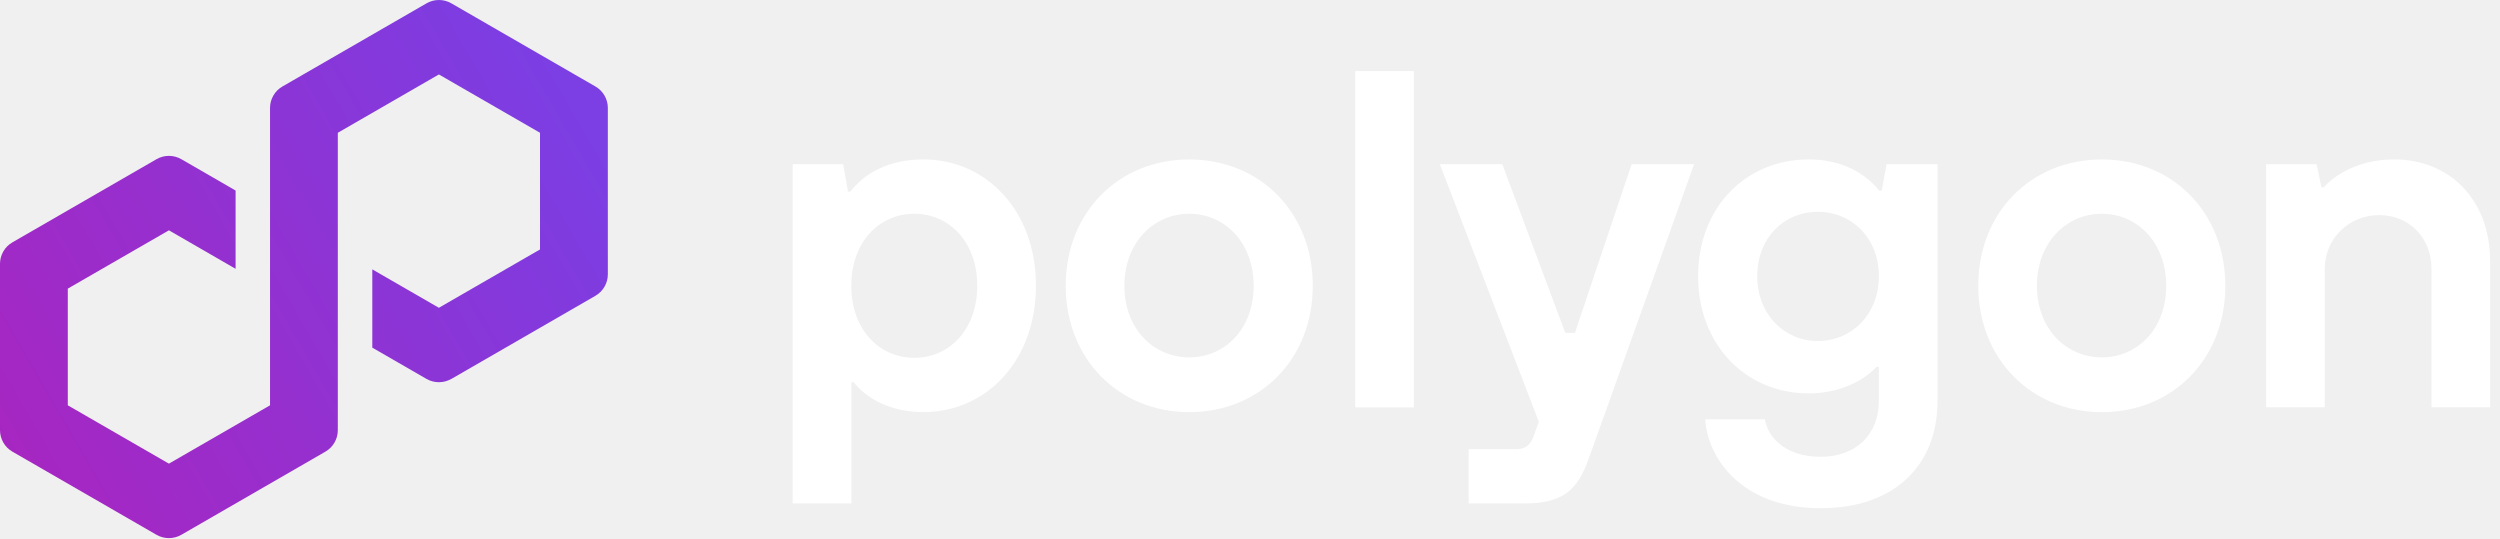
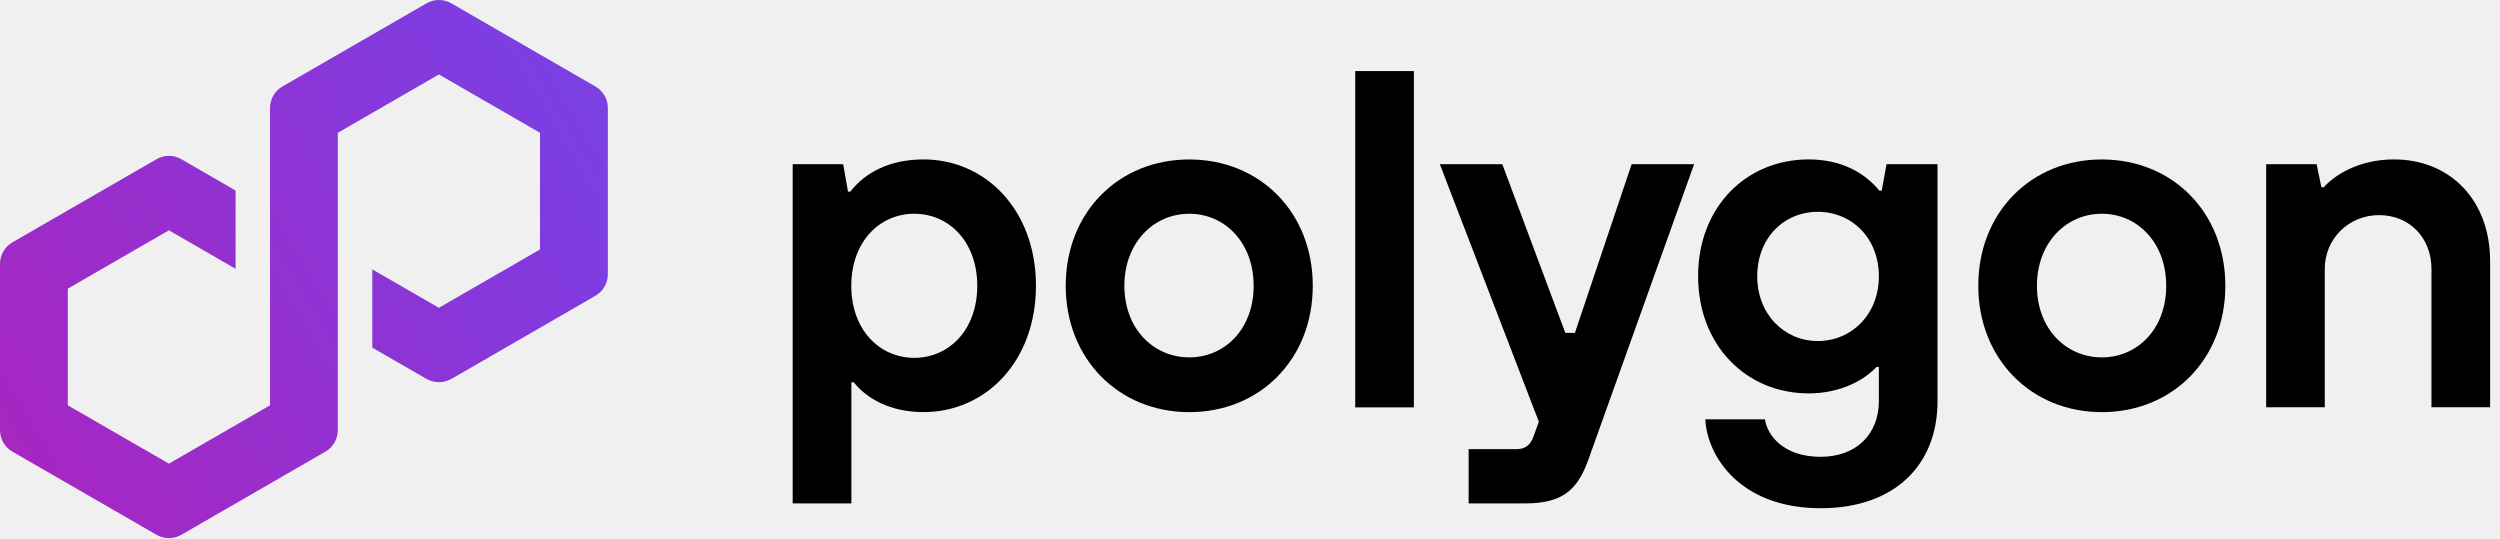
<svg xmlns="http://www.w3.org/2000/svg" width="223" height="48" viewBox="0 0 223 48" fill="none">
-   <path d="M70.707 44.905V14.649H75.21L75.639 17.091H75.854C77.141 15.418 79.328 14.22 82.372 14.22C87.945 14.22 92.406 18.763 92.406 25.489C92.406 32.215 87.949 36.759 82.372 36.759C79.37 36.759 77.271 35.514 76.156 34.102H75.942V44.901H70.71L70.707 44.905ZM87.171 25.493C87.171 21.55 84.64 19.066 81.553 19.066C78.466 19.066 75.934 21.55 75.934 25.493C75.934 29.436 78.466 31.92 81.553 31.92C84.64 31.92 87.171 29.436 87.171 25.493Z" fill="white" />
-   <path d="M95.062 25.493C95.062 18.936 99.777 14.224 106.081 14.224C112.385 14.224 117.099 18.936 117.099 25.493C117.099 32.05 112.385 36.763 106.081 36.763C99.777 36.763 95.062 32.005 95.062 25.493ZM111.826 25.493C111.826 21.635 109.252 19.066 106.081 19.066C102.91 19.066 100.294 21.639 100.294 25.493C100.294 29.348 102.91 31.878 106.081 31.878C109.252 31.878 111.826 29.352 111.826 25.493Z" fill="white" />
-   <path d="M120.887 36.335V6.339H126.119V36.338H120.887V36.335Z" fill="white" />
-   <path d="M145.542 14.648H151.114L141.681 41.004C140.739 43.618 139.452 44.904 136.063 44.904H131.003V40.062H135.293C136.067 40.062 136.492 39.676 136.752 39.032L137.265 37.62L128.434 14.648H134.006L139.625 29.692H140.482L145.542 14.648Z" fill="white" />
-   <path d="M152.115 37.406H157.431C157.645 38.818 159.058 40.747 162.406 40.747C165.534 40.747 167.595 38.776 167.595 35.775V32.732H167.38C166.224 33.976 164.079 35.09 161.333 35.09C155.761 35.09 151.471 30.802 151.471 24.632C151.471 18.461 155.761 14.22 161.333 14.22C164.205 14.22 166.308 15.376 167.637 17.006H167.852L168.28 14.649H172.827V35.775C172.827 41.517 168.966 45.333 162.406 45.333C155.075 45.333 152.245 40.533 152.115 37.406ZM167.595 24.636C167.595 21.252 165.194 18.894 162.149 18.894C159.104 18.894 156.745 21.252 156.745 24.636C156.745 28.02 159.146 30.42 162.149 30.42C165.152 30.42 167.595 28.061 167.595 24.636Z" fill="white" />
-   <path d="M176.462 25.493C176.462 18.936 181.177 14.224 187.481 14.224C193.785 14.224 198.499 18.936 198.499 25.493C198.499 32.05 193.785 36.763 187.481 36.763C181.177 36.763 176.462 32.005 176.462 25.493ZM193.226 25.493C193.226 21.635 190.652 19.066 187.481 19.066C184.309 19.066 181.694 21.639 181.694 25.493C181.694 29.348 184.309 31.878 187.481 31.878C190.652 31.878 193.226 29.352 193.226 25.493Z" fill="white" />
-   <path d="M202.141 36.334V14.649H206.641L207.07 16.704H207.285C208.142 15.72 210.287 14.22 213.544 14.22C218.517 14.22 222.118 17.818 222.118 23.303V36.33H216.887V23.989C216.887 21.202 214.914 19.188 212.214 19.188C209.514 19.188 207.369 21.29 207.369 23.989V36.33H202.137L202.141 36.334Z" fill="white" />
-   <path d="M40.256 33.804L53.116 26.382C53.798 25.987 54.219 25.256 54.219 24.471V9.627C54.219 8.842 53.798 8.111 53.116 7.717L40.256 0.294C39.574 -0.1 38.727 -0.096 38.05 0.294L25.189 7.717C24.507 8.111 24.086 8.842 24.086 9.627V36.154L15.067 41.357L6.047 36.154V25.746L15.067 20.544L21.015 23.978V16.995L16.17 14.197C15.836 14.006 15.454 13.903 15.067 13.903C14.68 13.903 14.297 14.006 13.964 14.197L1.103 21.62C0.421 22.014 0 22.745 0 23.53V38.375C0 39.159 0.421 39.89 1.103 40.285L13.964 47.707C14.645 48.098 15.488 48.098 16.17 47.707L29.03 40.285C29.712 39.89 30.133 39.159 30.133 38.375V11.843L30.294 11.751L39.149 6.641L48.168 11.843V22.251L39.149 27.454L33.209 24.027V31.01L38.046 33.8C38.727 34.191 39.574 34.191 40.252 33.8L40.256 33.804Z" fill="url(#paint0_linear_4305_62)" />
+   <g clip-path="url(#clip0_264_12094)">
+     <path d="M70.707 44.905V14.649H75.211L75.64 17.091H75.854C77.141 15.418 79.328 14.22 82.373 14.22C87.945 14.22 92.407 18.763 92.407 25.489C92.407 32.215 87.949 36.759 82.373 36.759C79.37 36.759 77.271 35.514 76.157 34.102H75.942V44.901H70.711L70.707 44.905ZM87.172 25.493C87.172 21.55 84.64 19.066 81.553 19.066C78.466 19.066 75.935 21.55 75.935 25.493C75.935 29.436 78.466 31.92 81.553 31.92C84.64 31.92 87.172 29.436 87.172 25.493Z" fill="black" />
+     <path d="M95.062 25.493C95.062 18.936 99.777 14.224 106.081 14.224C112.385 14.224 117.099 18.936 117.099 25.493C117.099 32.05 112.385 36.763 106.081 36.763C99.777 36.763 95.062 32.005 95.062 25.493ZM111.826 25.493C111.826 21.635 109.252 19.066 106.081 19.066C102.91 19.066 100.294 21.639 100.294 25.493C100.294 29.348 102.91 31.878 106.081 31.878C109.252 31.878 111.826 29.352 111.826 25.493Z" fill="black" />
+     <path d="M120.887 36.335V6.339H126.119V36.338H120.887V36.335Z" fill="black" />
+     <path d="M145.542 14.648H151.114L141.681 41.004C140.739 43.618 139.452 44.904 136.063 44.904H131.003V40.062H135.293C136.067 40.062 136.492 39.676 136.752 39.032L137.265 37.62L128.434 14.648H134.006L139.625 29.692H140.482L145.542 14.648Z" fill="black" />
+     <path d="M152.115 37.406H157.431C157.645 38.818 159.058 40.747 162.406 40.747C165.534 40.747 167.595 38.776 167.595 35.775V32.732H167.38C166.224 33.976 164.079 35.09 161.333 35.09C155.761 35.09 151.471 30.802 151.471 24.632C151.471 18.461 155.761 14.22 161.333 14.22C164.205 14.22 166.308 15.376 167.637 17.006H167.852L168.28 14.649H172.827V35.775C172.827 41.517 168.966 45.333 162.406 45.333C155.075 45.333 152.245 40.533 152.115 37.406ZM167.595 24.636C167.595 21.252 165.194 18.894 162.149 18.894C159.104 18.894 156.745 21.252 156.745 24.636C156.745 28.02 159.146 30.42 162.149 30.42C165.152 30.42 167.595 28.061 167.595 24.636Z" fill="black" />
+     <path d="M176.463 25.493C176.463 18.936 181.178 14.224 187.482 14.224C193.786 14.224 198.5 18.936 198.5 25.493C198.5 32.05 193.786 36.763 187.482 36.763C181.178 36.763 176.463 32.005 176.463 25.493ZM193.227 25.493C193.227 21.635 190.653 19.066 187.482 19.066C184.31 19.066 181.695 21.639 181.695 25.493C181.695 29.348 184.31 31.878 187.482 31.878C190.653 31.878 193.227 29.352 193.227 25.493Z" fill="black" />
+     <path d="M202.141 36.334V14.649H206.641L207.07 16.704H207.285C208.142 15.72 210.287 14.22 213.544 14.22C218.517 14.22 222.118 17.818 222.118 23.303V36.33H216.887V23.989C216.887 21.202 214.914 19.188 212.214 19.188C209.514 19.188 207.369 21.29 207.369 23.989V36.33H202.137L202.141 36.334Z" fill="black" />
+     <path d="M40.256 33.804L53.116 26.382C53.798 25.987 54.219 25.256 54.219 24.471V9.627C54.219 8.842 53.798 8.111 53.116 7.717L40.256 0.294C39.574 -0.1 38.727 -0.096 38.05 0.294L25.189 7.717C24.507 8.111 24.086 8.842 24.086 9.627V36.154L15.067 41.357L6.047 36.154V25.746L15.067 20.544L21.015 23.978V16.995L16.17 14.197C15.836 14.006 15.454 13.903 15.067 13.903C14.68 13.903 14.297 14.006 13.964 14.197L1.103 21.62C0.421 22.014 0 22.745 0 23.53V38.375C0 39.159 0.421 39.89 1.103 40.285L13.964 47.707C14.645 48.098 15.488 48.098 16.17 47.707L29.03 40.285C29.712 39.89 30.133 39.159 30.133 38.375V11.843L30.294 11.751L39.149 6.641L48.168 11.843V22.251L39.149 27.454L33.209 24.027V31.01L38.046 33.8C38.727 34.191 39.574 34.191 40.252 33.8L40.256 33.804Z" fill="url(#paint0_linear_264_12094)" />
+   </g>
  <defs>
-     <linearGradient id="paint0_linear_4305_62" x1="-0.176" y1="39.829" x2="51.878" y2="9.6" gradientUnits="userSpaceOnUse">
+     <linearGradient id="paint0_linear_264_12094" x1="-0.176" y1="39.829" x2="51.878" y2="9.6" gradientUnits="userSpaceOnUse">
      <stop stop-color="#A726C1" />
      <stop offset="0.88" stop-color="#803BDF" />
      <stop offset="1" stop-color="#7B3FE4" />
    </linearGradient>
+     <clipPath id="clip0_264_12094">
+       <rect width="223" height="48" fill="white" />
+     </clipPath>
  </defs>
</svg>
